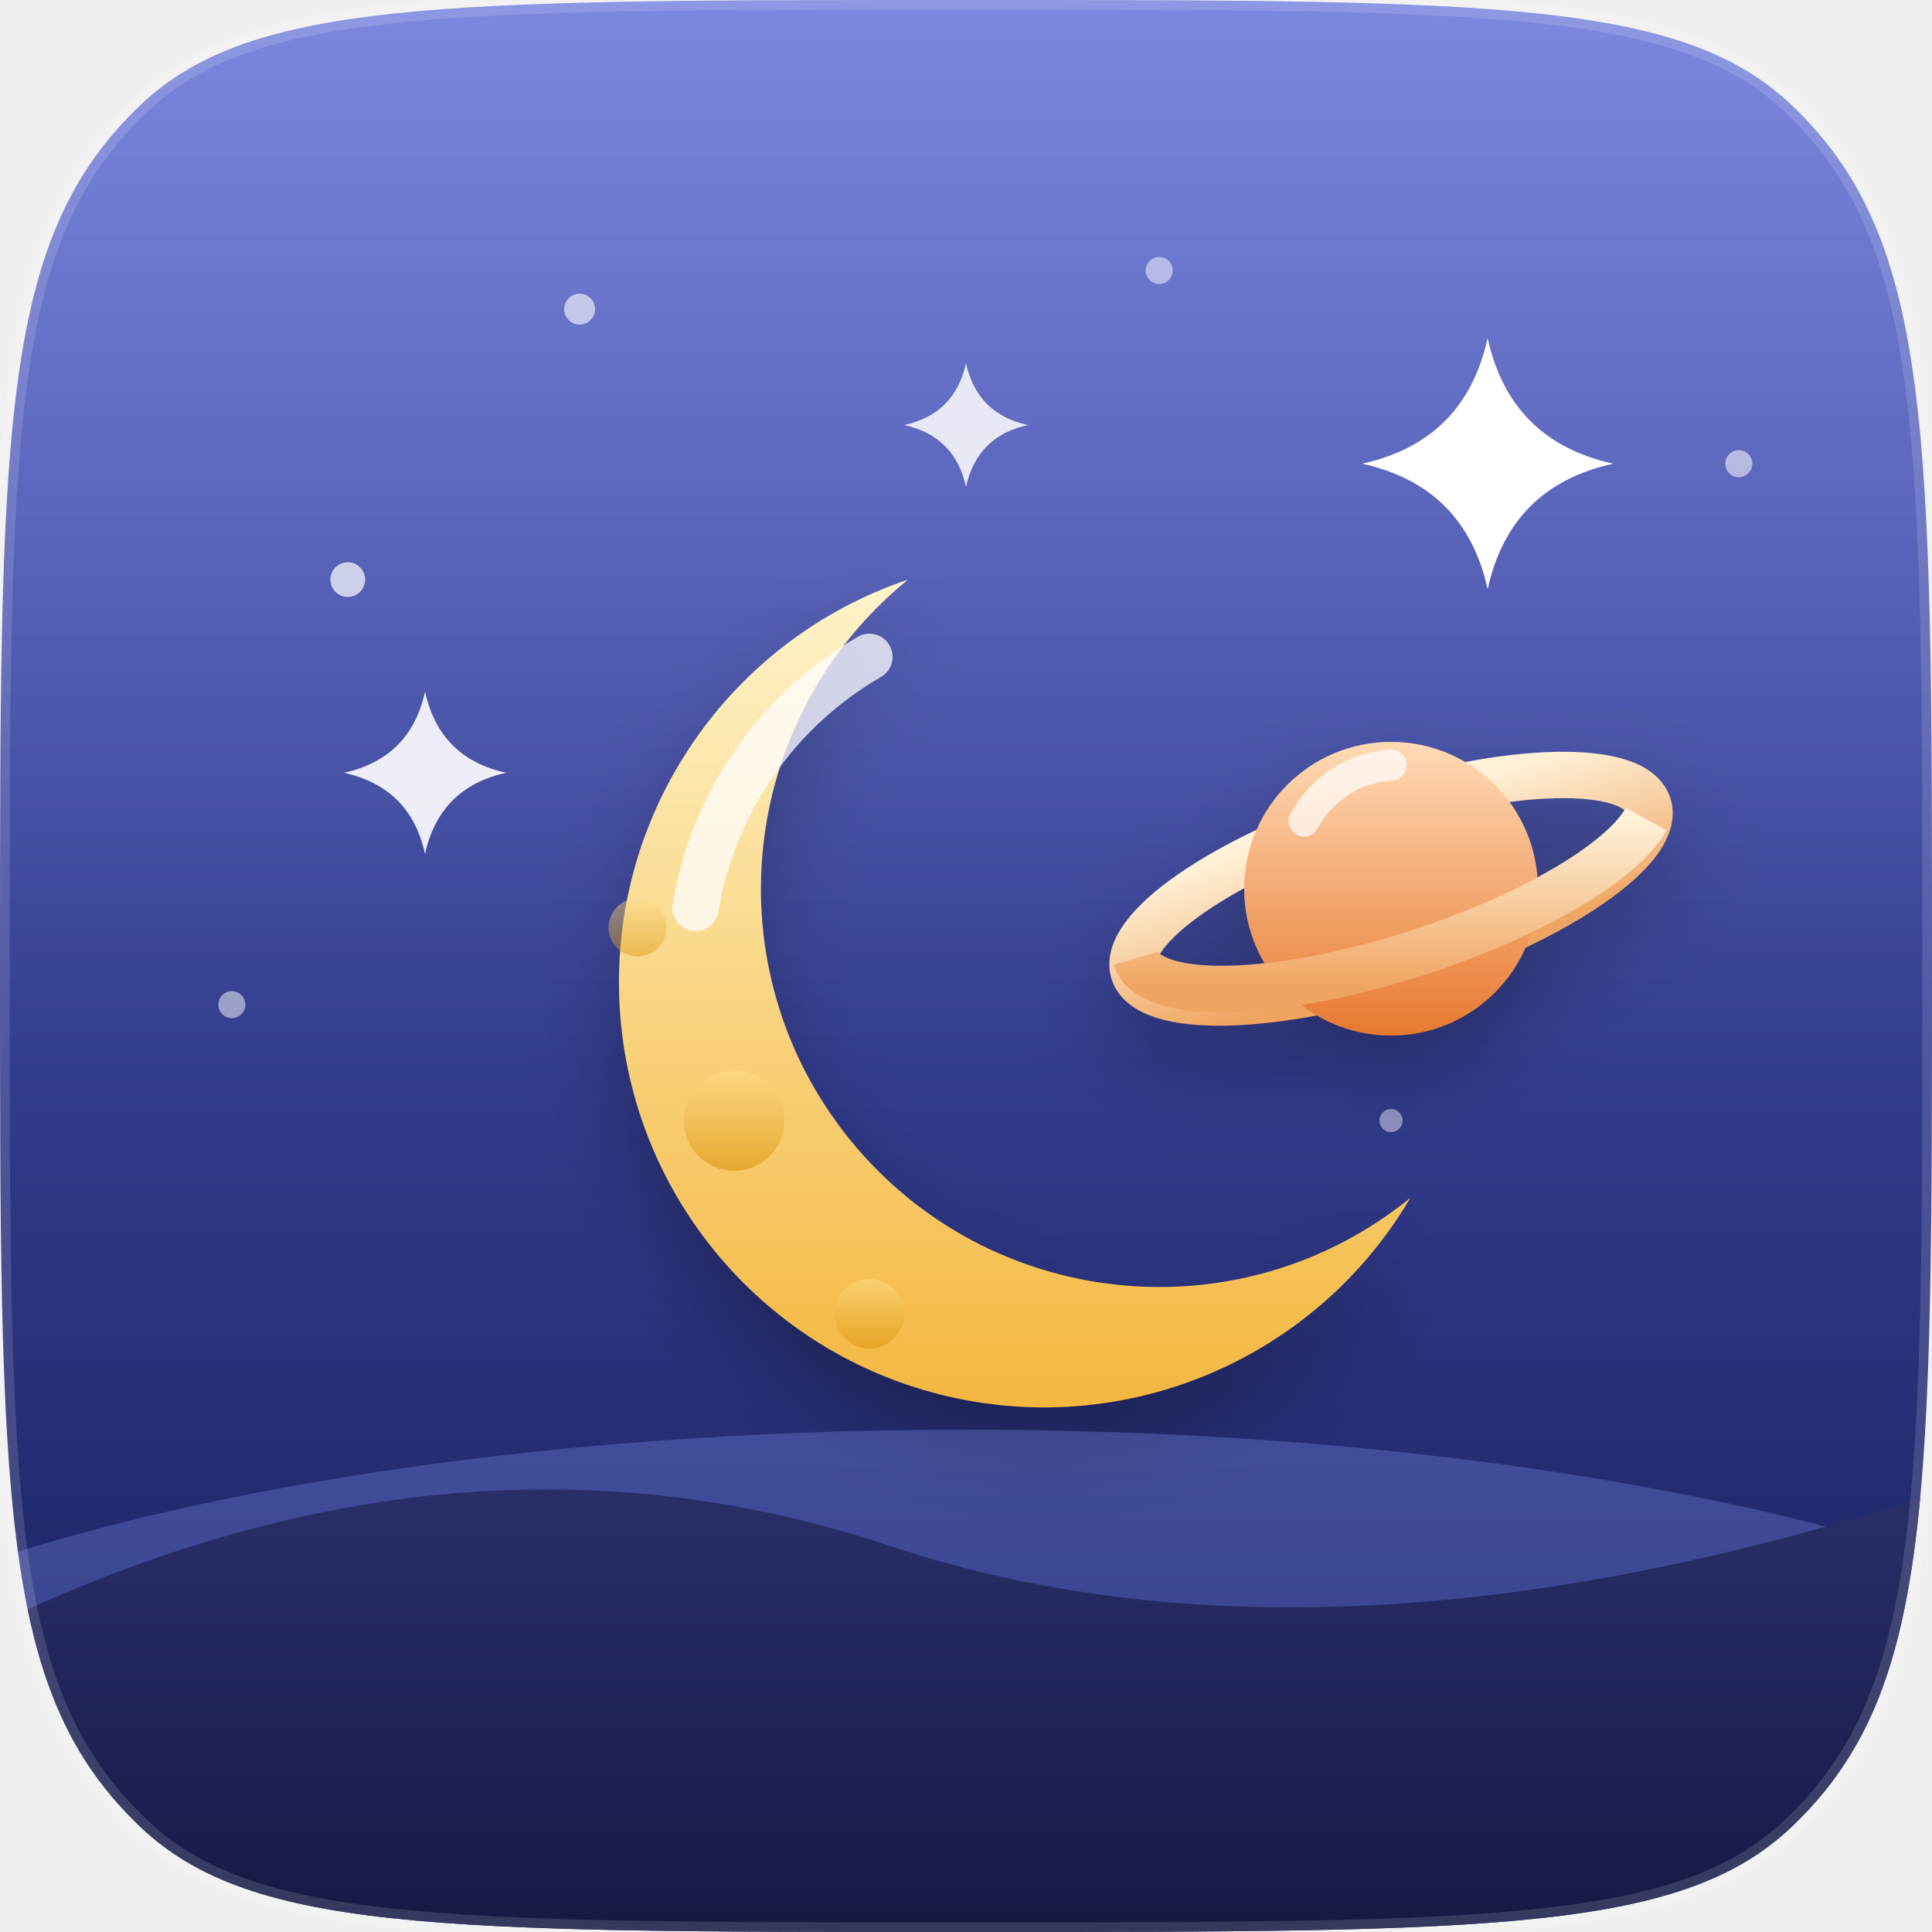
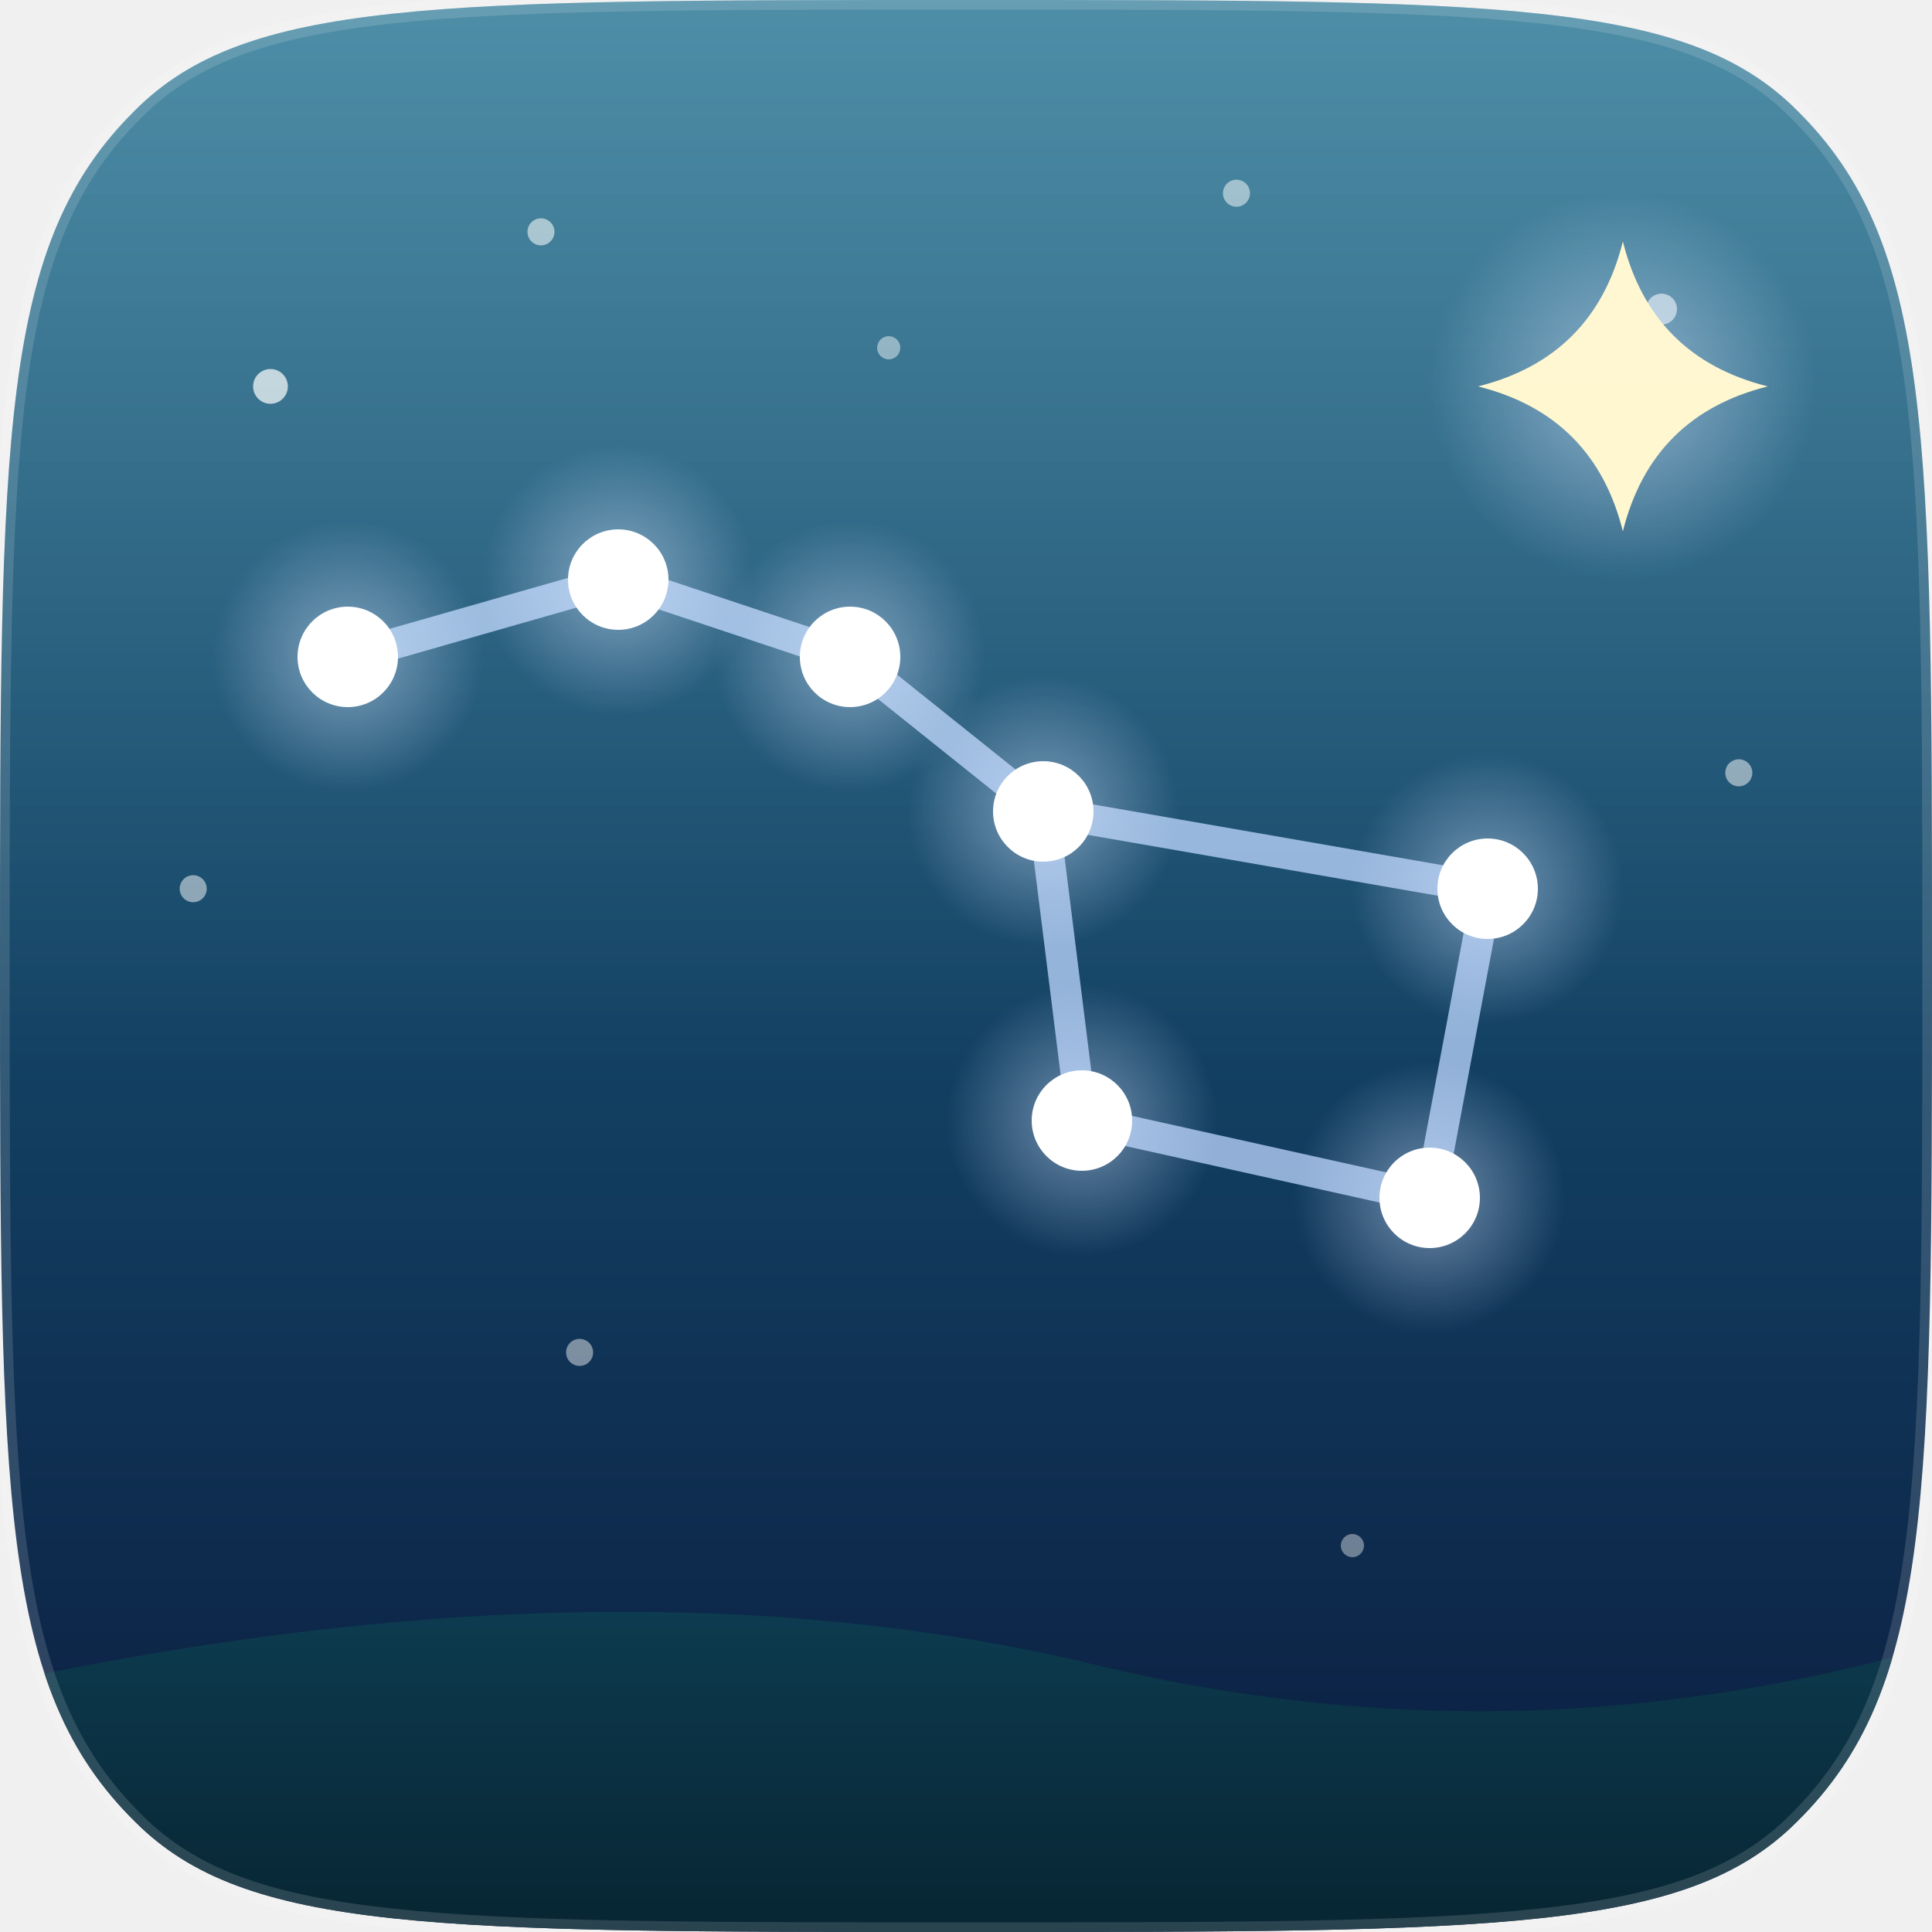
<svg xmlns="http://www.w3.org/2000/svg" viewBox="0 0 100 100">
  <defs>
    <linearGradient id="a-bg" x1="0" y1="0" x2="0" y2="1">
-       <stop offset="0" stop-color="#5866d6" />
-       <stop offset="1" stop-color="#141a52" />
+       <stop offset="0" stop-color="#1d6f8f" />
+       <stop offset="1" stop-color="#0a1a3d" />
    </linearGradient>
    <linearGradient id="a-gl" x1="0" y1="0" x2="0" y2="1">
      <stop offset="0" stop-color="#fff" stop-opacity=".22" />
      <stop offset=".55" stop-color="#fff" stop-opacity="0" />
    </linearGradient>
    <filter id="a-sh" x="-30%" y="-30%" width="160%" height="160%">
      <feDropShadow dx="0" dy="2.2" stdDeviation="2.2" flood-color="#000" flood-opacity=".28" />
    </filter>
-     <linearGradient id="a-moon" x1="0" y1="0" x2="0" y2="1">
-       <stop offset="0" stop-color="#fff3c4" />
-       <stop offset="1" stop-color="#f4b740" />
-     </linearGradient>
-     <linearGradient id="a-moond" x1="0" y1="0" x2="0" y2="1">
-       <stop offset="0" stop-color="#ffe08a" />
-       <stop offset="1" stop-color="#d98e04" />
-     </linearGradient>
-     <linearGradient id="a-pl" x1="0" y1="0" x2="0" y2="1">
-       <stop offset="0" stop-color="#ffd8b0" />
-       <stop offset="1" stop-color="#e8772e" />
-     </linearGradient>
-     <linearGradient id="a-ring" x1="0" y1="0" x2="0" y2="1">
-       <stop offset="0" stop-color="#fff1d6" />
-       <stop offset="1" stop-color="#f0a35e" />
-     </linearGradient>
+     <radialGradient id="a-glow">
+       <stop offset="0" stop-color="#cfe0ff" stop-opacity=".9" />
+       <stop offset="1" stop-color="#cfe0ff" stop-opacity="0" />
+     </radialGradient>
    <linearGradient id="a-hill" x1="0" y1="0" x2="0" y2="1">
-       <stop offset="0" stop-color="#2a2f6b" />
-       <stop offset="1" stop-color="#12153d" />
-     </linearGradient>
-     <linearGradient id="a-glow" x1="0" y1="0" x2="0" y2="1">
-       <stop offset="0" stop-color="#8ea2ff" />
-       <stop offset="1" stop-color="#5c6bd6" />
+       <stop offset="0" stop-color="#0d3b4f" />
+       <stop offset="1" stop-color="#06202c" />
    </linearGradient>
    <clipPath id="a-sq">
      <path d="M50 0C77.6 0 87.3 0 93 5.7C100 12.6 100 22.4 100 50C100 77.6 100 87.4 93 94.3C87.3 100 77.6 100 50 100C22.4 100 12.7 100 7 94.3C0 87.4 0 77.6 0 50C0 22.4 0 12.6 7 5.7C12.7 0 22.4 0 50 0Z" />
    </clipPath>
  </defs>
  <path d="M50 0C77.6 0 87.3 0 93 5.7C100 12.6 100 22.4 100 50C100 77.6 100 87.4 93 94.3C87.3 100 77.6 100 50 100C22.4 100 12.7 100 7 94.3C0 87.4 0 77.6 0 50C0 22.4 0 12.6 7 5.7C12.7 0 22.4 0 50 0Z" fill="url(#a-bg)" />
  <g clip-path="url(#a-sq)">
-     <circle cx="18" cy="30" r="0.9" fill="#fff" fill-opacity="0.7" />
-     <circle cx="30" cy="16" r="0.8" fill="#fff" fill-opacity="0.6" />
-     <circle cx="84" cy="44" r="0.9" fill="#fff" fill-opacity="0.7" />
-     <circle cx="12" cy="52" r="0.7" fill="#fff" fill-opacity="0.5" />
-     <circle cx="90" cy="24" r="0.7" fill="#fff" fill-opacity="0.55" />
-     <circle cx="60" cy="14" r="0.7" fill="#fff" fill-opacity="0.5" />
-     <circle cx="72" cy="58" r="0.6" fill="#fff" fill-opacity="0.45" />
-     <path d="M77 17.5 Q78.17 22.83 83.5 24 Q78.17 25.17 77 30.5 Q75.83 25.17 70.5 24 Q75.83 22.83 77 17.5 Z" fill="#fff" fill-opacity="1" />
-     <path d="M22 35.8 Q22.756 39.244 26.2 40 Q22.756 40.756 22 44.2 Q21.244 40.756 17.8 40 Q21.244 39.244 22 35.8 Z" fill="#fff" fill-opacity="0.9" />
-     <path d="M50 18.8 Q50.576 21.424 53.2 22 Q50.576 22.576 50 25.2 Q49.424 22.576 46.8 22 Q49.424 21.424 50 18.8 Z" fill="#fff" fill-opacity="0.85" />
-     <g filter="url(#a-sh)">
-       <path d="M47 30 A22 22 0 1 0 73 62 A17.5 17.5 0 1 1 47 30 Z" fill="url(#a-moon)" />
-     </g>
-     <path d="M45 34 A18.5 18.5 0 0 0 36 47" stroke="#fff" stroke-opacity=".75" stroke-width="2.4" fill="none" stroke-linecap="round" />
-     <circle cx="38" cy="58" r="2.6" fill="url(#a-moond)" opacity=".55" />
-     <circle cx="45" cy="68" r="1.8" fill="url(#a-moond)" opacity=".5" />
-     <circle cx="33" cy="48" r="1.5" fill="url(#a-moond)" opacity=".45" />
-     <g filter="url(#a-sh)">
-       <ellipse cx="72" cy="46" rx="14" ry="4.2" fill="none" stroke="url(#a-ring)" stroke-width="2.4" transform="rotate(-18 72 46)" />
-       <circle cx="72" cy="46" r="7.6" fill="url(#a-pl)" />
-       <path d="M58.8 49.6 A14 4.2 -18 0 0 85.2 42.4" stroke="url(#a-ring)" stroke-width="2.4" fill="none" transform="rotate(0)" />
-     </g>
-     <path d="M67.5 42.5 A5.5 5.5 0 0 1 72 39.6" stroke="#fff" stroke-opacity=".7" stroke-width="1.6" fill="none" stroke-linecap="round" />
-     <ellipse cx="50" cy="96" rx="70" ry="22" fill="url(#a-glow)" opacity=".28" />
-     <path d="M-4 104 L-4 86 Q22 72 46 80 Q70 88 104 76 L104 104 Z" fill="url(#a-hill)" />
+     <circle cx="14" cy="20" r="0.9" fill="#fff" fill-opacity="0.7" />
+     <circle cx="28" cy="12" r="0.7" fill="#fff" fill-opacity="0.55" />
+     <circle cx="86" cy="16" r="0.8" fill="#fff" fill-opacity="0.6" />
+     <circle cx="90" cy="40" r="0.7" fill="#fff" fill-opacity="0.5" />
+     <circle cx="10" cy="46" r="0.7" fill="#fff" fill-opacity="0.5" />
+     <circle cx="64" cy="10" r="0.7" fill="#fff" fill-opacity="0.5" />
+     <circle cx="46" cy="18" r="0.6" fill="#fff" fill-opacity="0.45" />
+     <circle cx="70" cy="80" r="0.6" fill="#fff" fill-opacity="0.4" />
+     <circle cx="30" cy="70" r="0.7" fill="#fff" fill-opacity="0.45" />
+     <path d="M18 34 L32 30 L44 34 L54 42 L56 58 L74 62 L77 46 L54 42" fill="none" stroke="#bcd6ff" stroke-opacity=".75" stroke-width="1.6" stroke-linejoin="round" />
+     <circle cx="18" cy="34" r="7" fill="url(#a-glow)" opacity=".55" />
+     <circle cx="18" cy="34" r="2.6" fill="#fff" />
+     <circle cx="32" cy="30" r="7" fill="url(#a-glow)" opacity=".55" />
+     <circle cx="32" cy="30" r="2.6" fill="#fff" />
+     <circle cx="44" cy="34" r="7" fill="url(#a-glow)" opacity=".55" />
+     <circle cx="44" cy="34" r="2.6" fill="#fff" />
+     <circle cx="54" cy="42" r="7" fill="url(#a-glow)" opacity=".55" />
+     <circle cx="54" cy="42" r="2.6" fill="#fff" />
+     <circle cx="56" cy="58" r="7" fill="url(#a-glow)" opacity=".55" />
+     <circle cx="56" cy="58" r="2.6" fill="#fff" />
+     <circle cx="74" cy="62" r="7" fill="url(#a-glow)" opacity=".55" />
+     <circle cx="74" cy="62" r="2.6" fill="#fff" />
+     <circle cx="77" cy="46" r="7" fill="url(#a-glow)" opacity=".55" />
+     <circle cx="77" cy="46" r="2.6" fill="#fff" />
+     <circle cx="84" cy="20" r="10" fill="url(#a-glow)" opacity=".6" />
+     <path d="M84 12.5 Q85.5 18.5 91.5 20 Q85.5 21.5 84 27.5 Q82.5 21.5 76.5 20 Q82.5 18.5 84 12.5Z" fill="#fff6c9" />
+     <path d="M-4 104 L-4 88 Q30 80 56 86 Q80 92 104 84 L104 104Z" fill="url(#a-hill)" />
  </g>
  <path d="M50 0C77.6 0 87.3 0 93 5.7C100 12.6 100 22.4 100 50C100 77.6 100 87.4 93 94.3C87.3 100 77.6 100 50 100C22.4 100 12.7 100 7 94.3C0 87.4 0 77.6 0 50C0 22.4 0 12.6 7 5.7C12.7 0 22.4 0 50 0Z" fill="url(#a-gl)" />
  <path d="M50 0C77.6 0 87.3 0 93 5.7C100 12.6 100 22.4 100 50C100 77.6 100 87.4 93 94.3C87.3 100 77.6 100 50 100C22.4 100 12.7 100 7 94.3C0 87.4 0 77.6 0 50C0 22.4 0 12.6 7 5.7C12.7 0 22.4 0 50 0Z" fill="none" stroke="#fff" stroke-opacity=".14" stroke-width="1" />
</svg>
